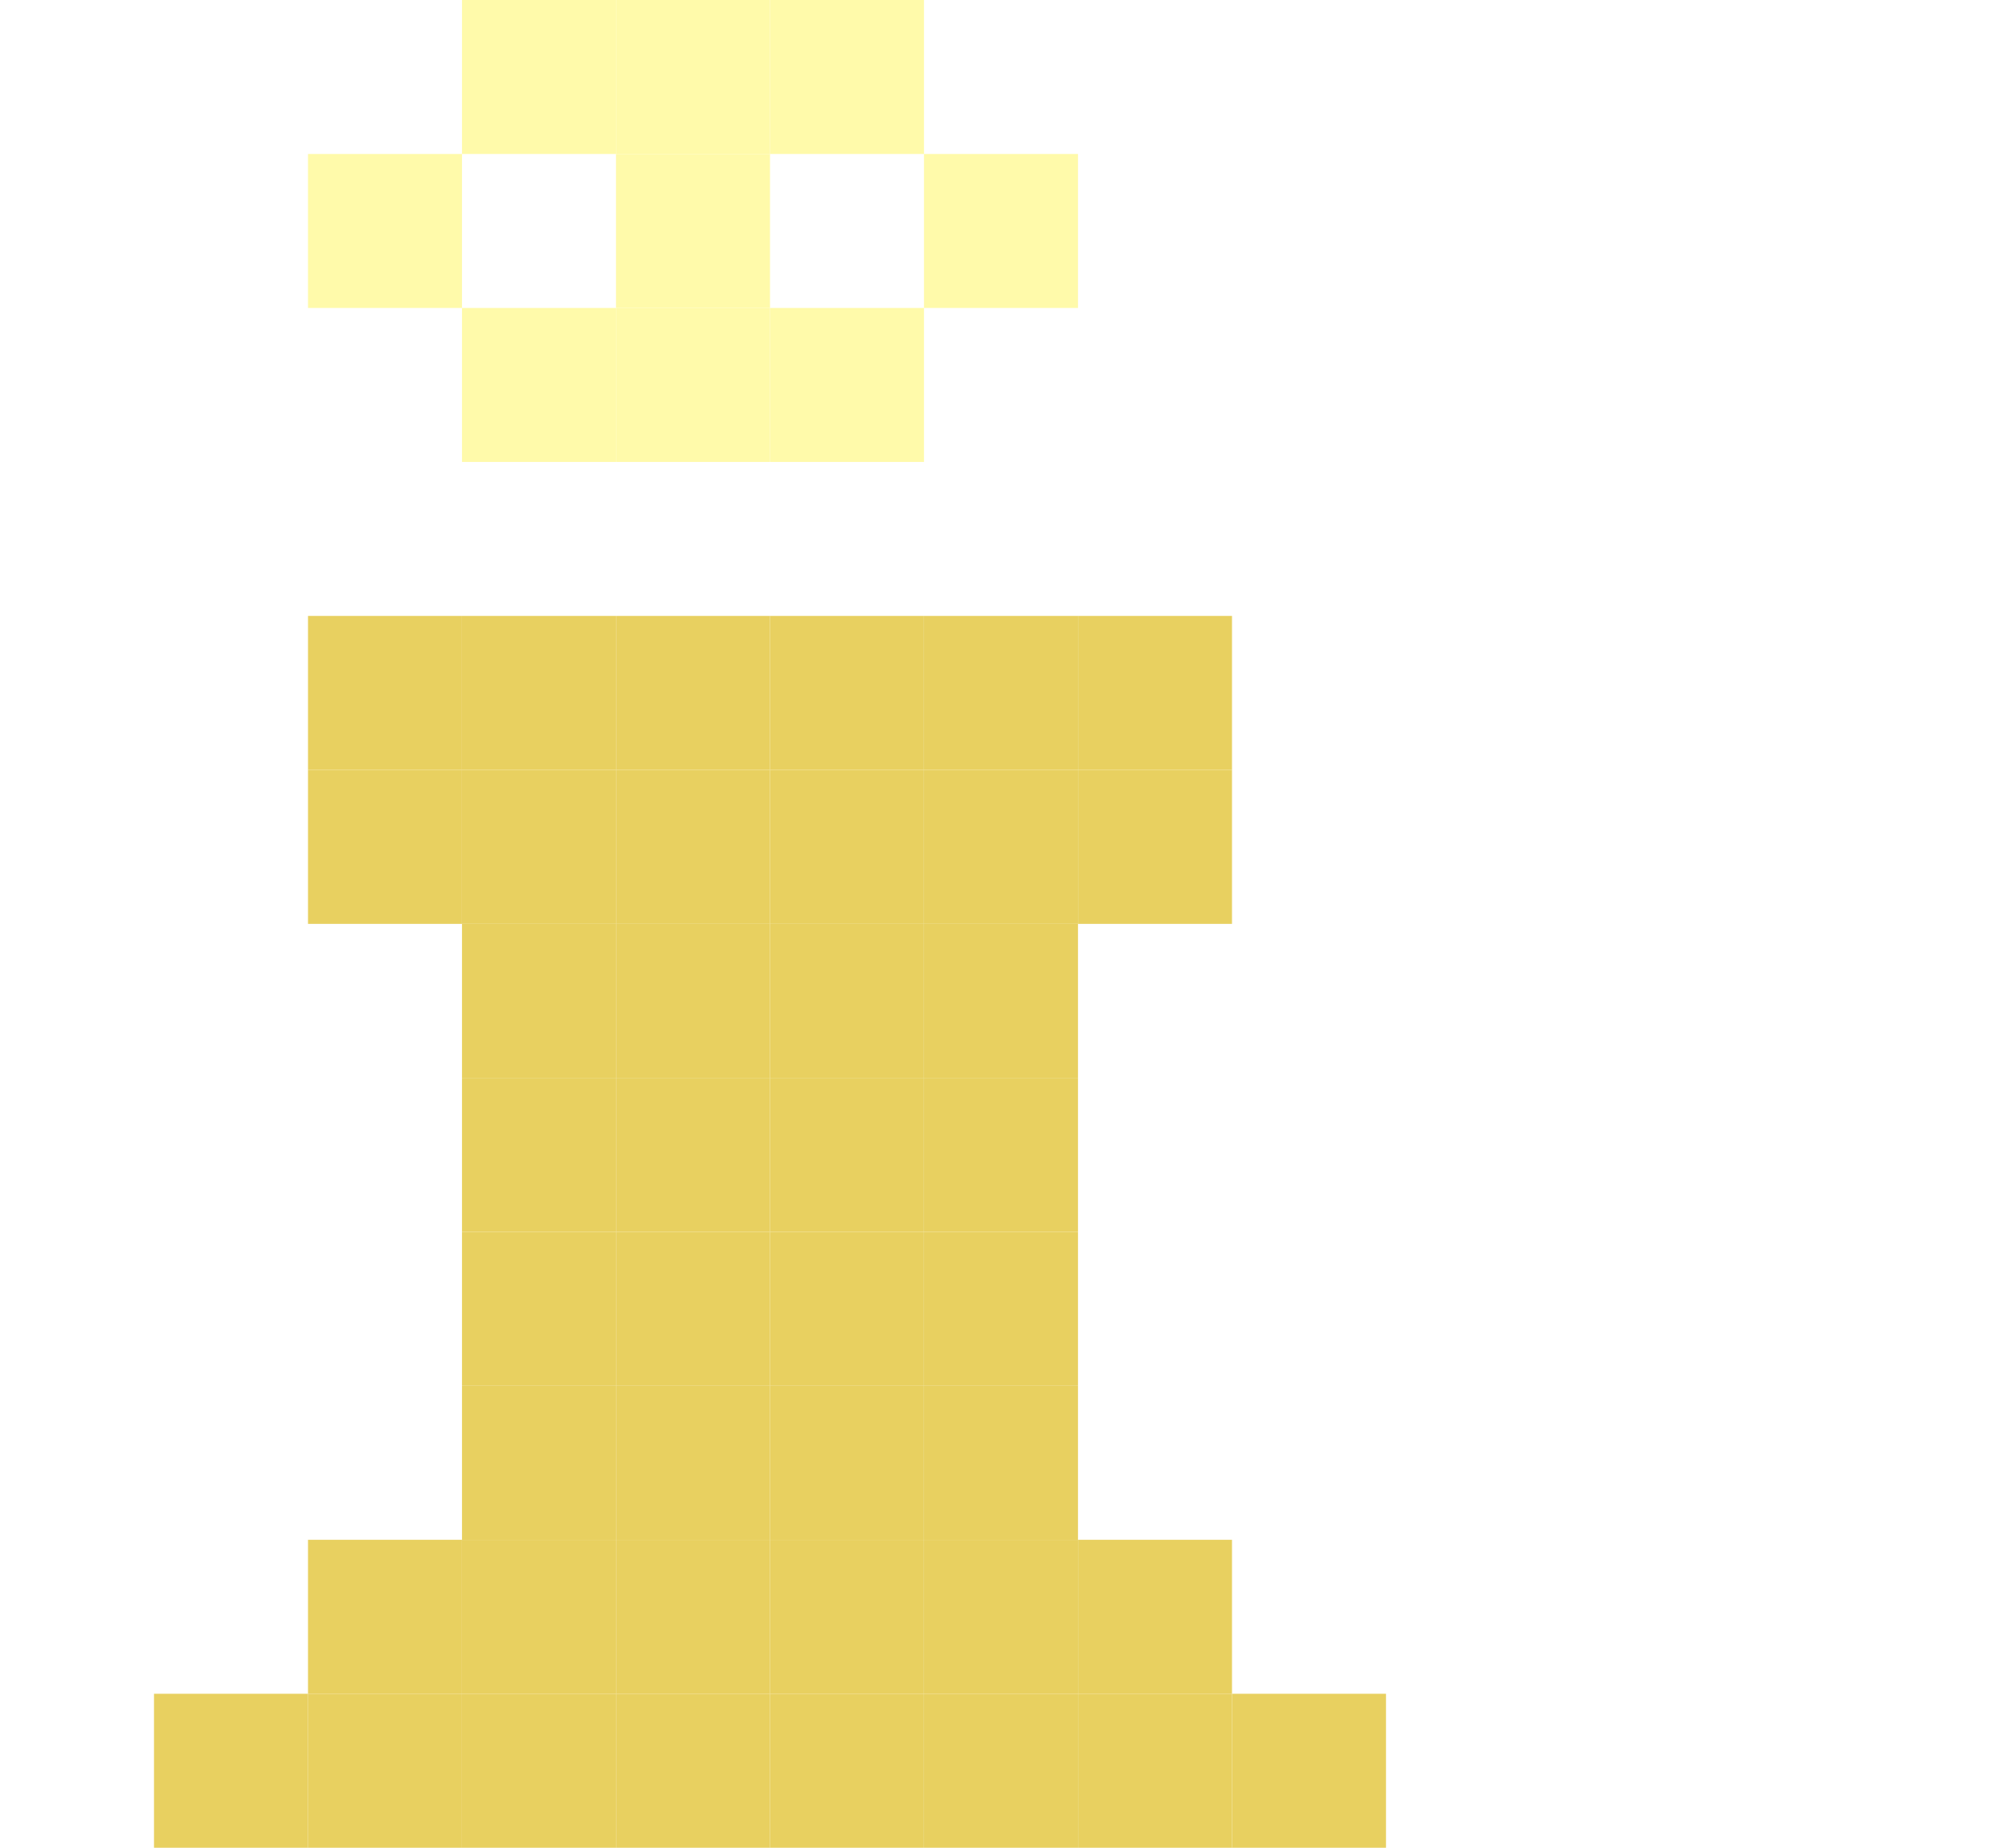
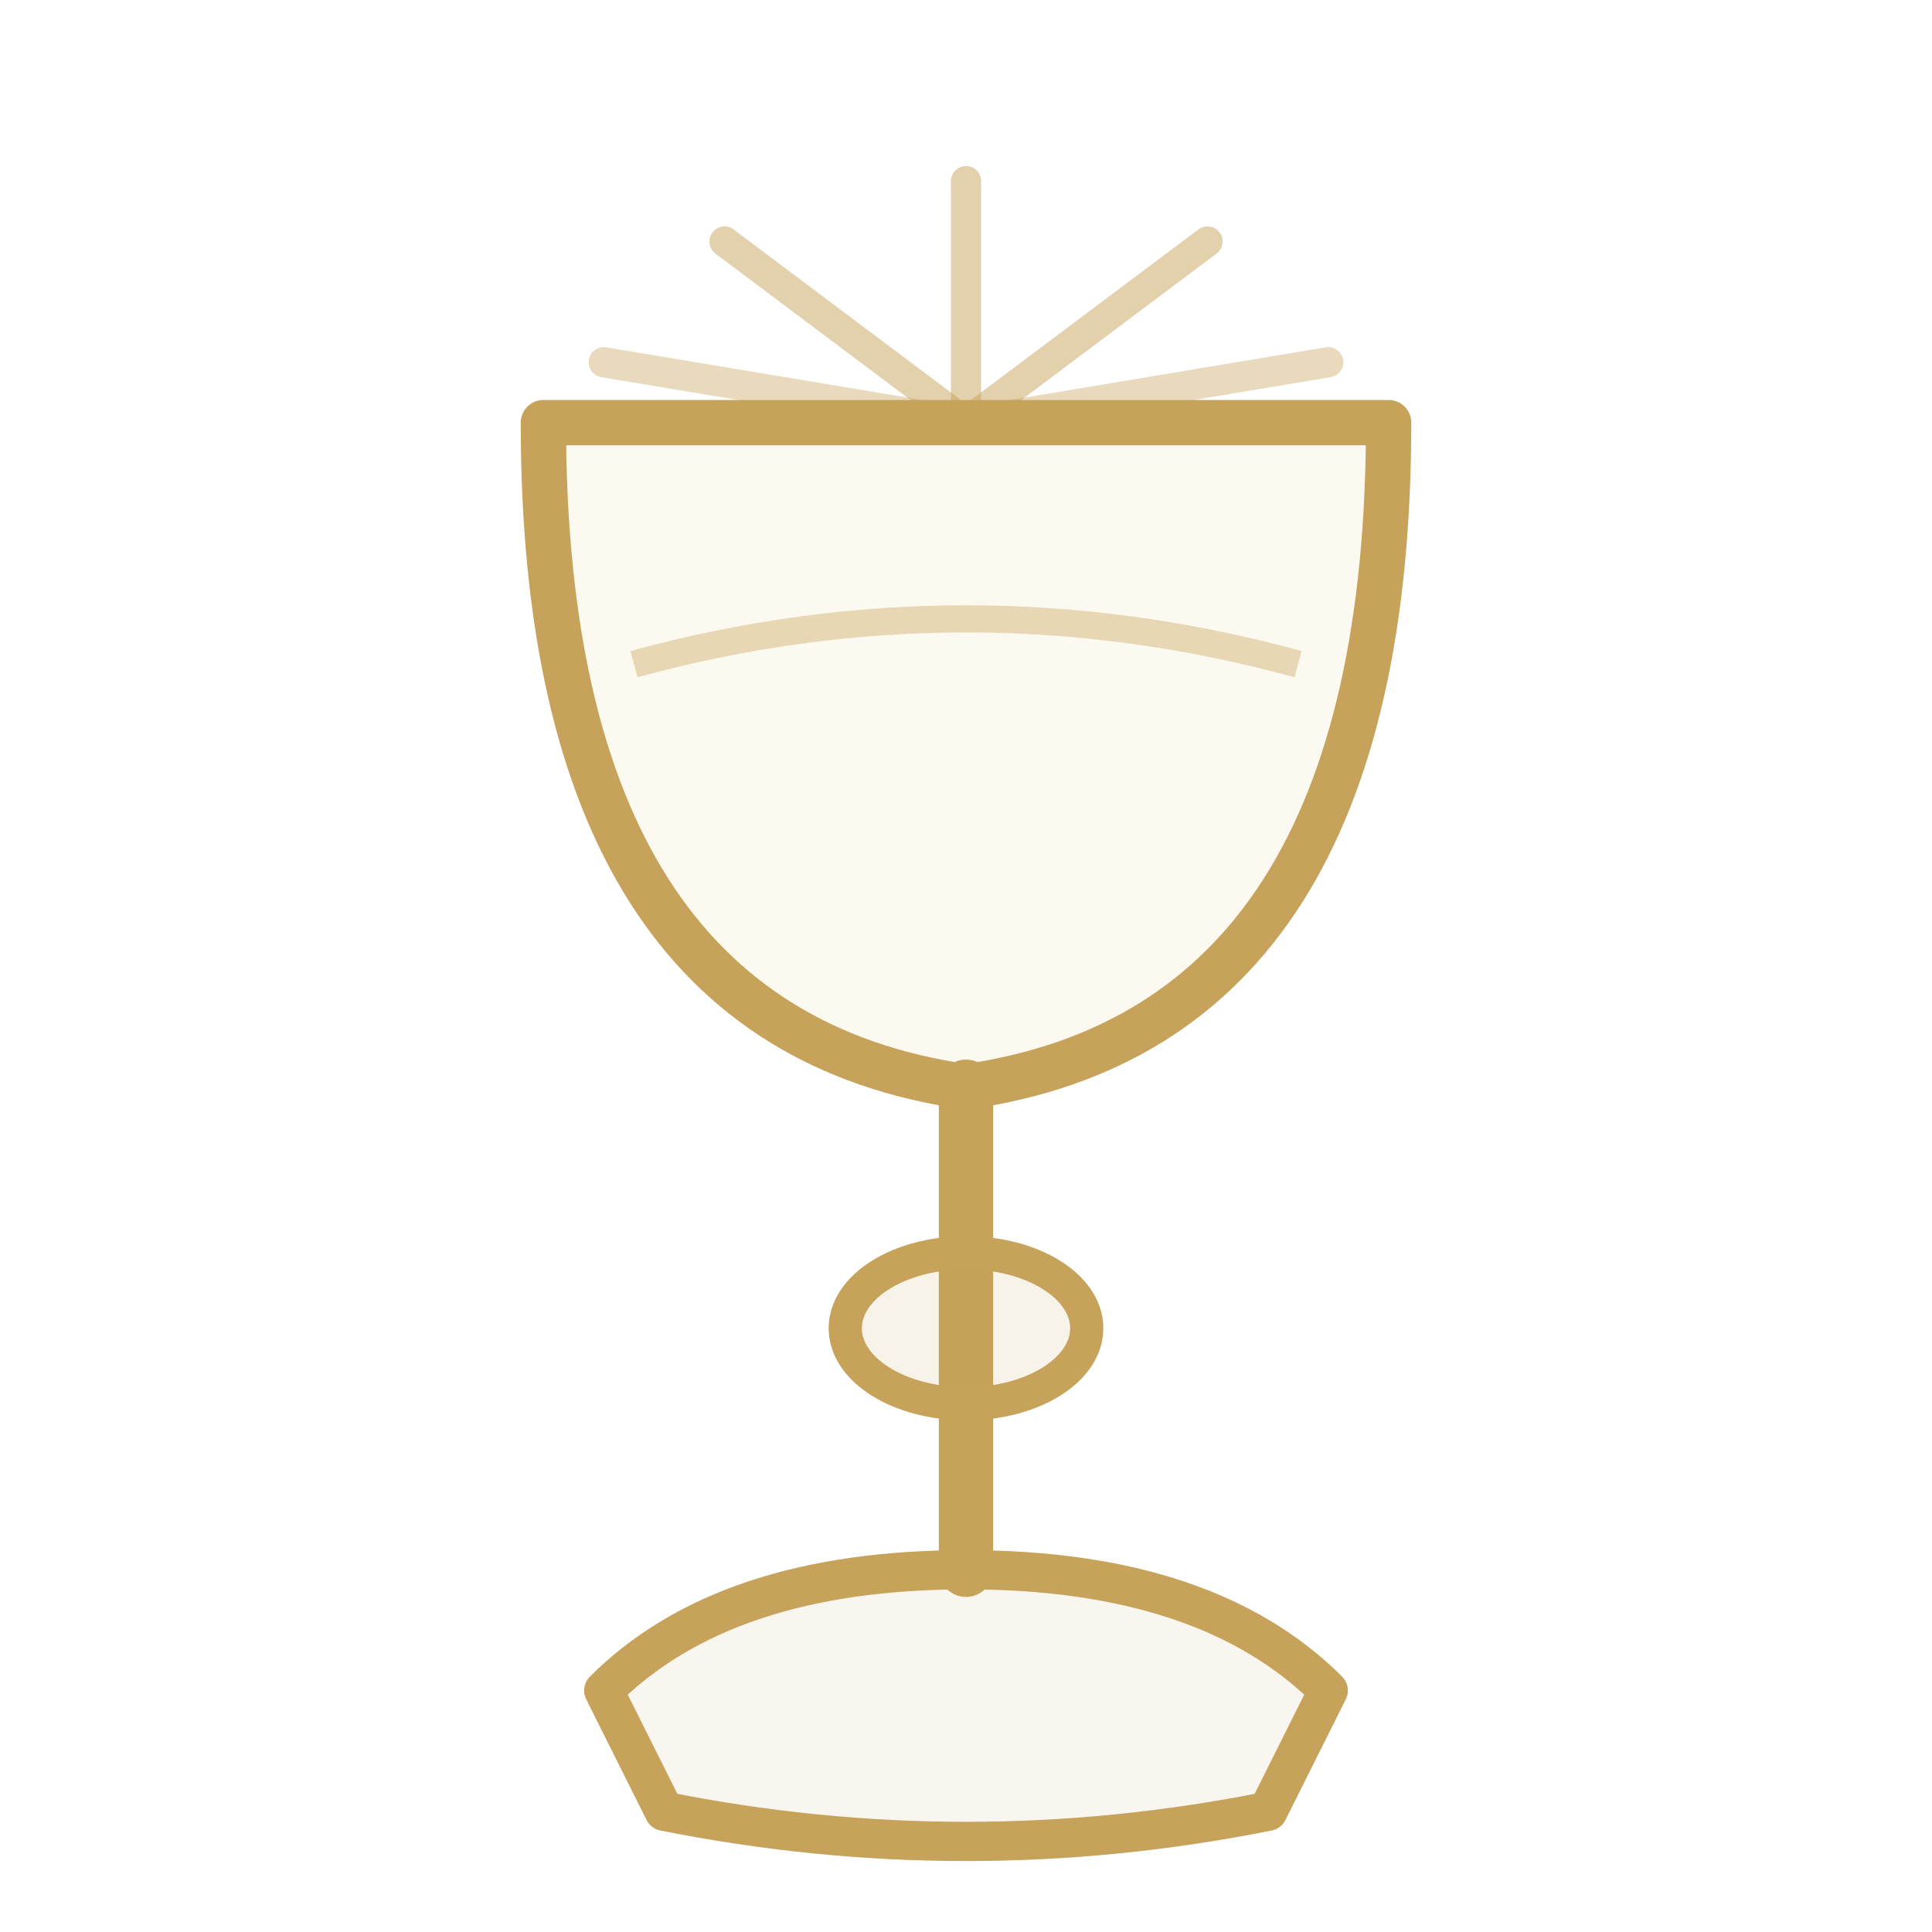
- <svg xmlns="http://www.w3.org/2000/svg" viewBox="0 0 117 108" width="117" height="108">
-   <rect x="27" y="0" width="9" height="9" fill="#fffaaa" />
-   <rect x="36" y="0" width="9" height="9" fill="#fffaaa" />
-   <rect x="45" y="0" width="9" height="9" fill="#fffaaa" />
-   <rect x="18" y="9" width="9" height="9" fill="#fffaaa" />
-   <rect x="36" y="9" width="9" height="9" fill="#fffaaa" />
-   <rect x="54" y="9" width="9" height="9" fill="#fffaaa" />
-   <rect x="27" y="18" width="9" height="9" fill="#fffaaa" />
-   <rect x="36" y="18" width="9" height="9" fill="#fffaaa" />
-   <rect x="45" y="18" width="9" height="9" fill="#fffaaa" />
-   <rect x="18" y="36" width="9" height="9" fill="#e8d060" />
-   <rect x="27" y="36" width="9" height="9" fill="#e8d060" />
-   <rect x="36" y="36" width="9" height="9" fill="#e8d060" />
-   <rect x="45" y="36" width="9" height="9" fill="#e8d060" />
-   <rect x="54" y="36" width="9" height="9" fill="#e8d060" />
-   <rect x="63" y="36" width="9" height="9" fill="#e8d060" />
-   <rect x="18" y="45" width="9" height="9" fill="#e8d060" />
-   <rect x="27" y="45" width="9" height="9" fill="#e8d060" />
-   <rect x="36" y="45" width="9" height="9" fill="#e8d060" />
-   <rect x="45" y="45" width="9" height="9" fill="#e8d060" />
-   <rect x="54" y="45" width="9" height="9" fill="#e8d060" />
-   <rect x="63" y="45" width="9" height="9" fill="#e8d060" />
-   <rect x="27" y="54" width="9" height="9" fill="#e8d060" />
-   <rect x="36" y="54" width="9" height="9" fill="#e8d060" />
-   <rect x="45" y="54" width="9" height="9" fill="#e8d060" />
-   <rect x="54" y="54" width="9" height="9" fill="#e8d060" />
-   <rect x="27" y="63" width="9" height="9" fill="#e8d060" />
-   <rect x="36" y="63" width="9" height="9" fill="#e8d060" />
-   <rect x="45" y="63" width="9" height="9" fill="#e8d060" />
-   <rect x="54" y="63" width="9" height="9" fill="#e8d060" />
-   <rect x="27" y="72" width="9" height="9" fill="#e8d060" />
-   <rect x="36" y="72" width="9" height="9" fill="#e8d060" />
-   <rect x="45" y="72" width="9" height="9" fill="#e8d060" />
-   <rect x="54" y="72" width="9" height="9" fill="#e8d060" />
-   <rect x="27" y="81" width="9" height="9" fill="#e8d060" />
-   <rect x="36" y="81" width="9" height="9" fill="#e8d060" />
-   <rect x="45" y="81" width="9" height="9" fill="#e8d060" />
-   <rect x="54" y="81" width="9" height="9" fill="#e8d060" />
-   <rect x="18" y="90" width="9" height="9" fill="#e8d060" />
-   <rect x="27" y="90" width="9" height="9" fill="#e8d060" />
-   <rect x="36" y="90" width="9" height="9" fill="#e8d060" />
-   <rect x="45" y="90" width="9" height="9" fill="#e8d060" />
-   <rect x="54" y="90" width="9" height="9" fill="#e8d060" />
-   <rect x="63" y="90" width="9" height="9" fill="#e8d060" />
-   <rect x="9" y="99" width="9" height="9" fill="#e8d060" />
-   <rect x="18" y="99" width="9" height="9" fill="#e8d060" />
-   <rect x="27" y="99" width="9" height="9" fill="#e8d060" />
-   <rect x="36" y="99" width="9" height="9" fill="#e8d060" />
-   <rect x="45" y="99" width="9" height="9" fill="#e8d060" />
-   <rect x="54" y="99" width="9" height="9" fill="#e8d060" />
-   <rect x="63" y="99" width="9" height="9" fill="#e8d060" />
-   <rect x="72" y="99" width="9" height="9" fill="#e8d060" />
+ <svg xmlns="http://www.w3.org/2000/svg" viewBox="0 0 64 64" width="64" height="64">
+   <line x1="32" y1="14" x2="32" y2="6" stroke="#c7a25a" stroke-width="1" stroke-linecap="round" opacity="0.5" />
+   <line x1="32" y1="14" x2="40" y2="8" stroke="#c7a25a" stroke-width="1" stroke-linecap="round" opacity="0.5" />
+   <line x1="32" y1="14" x2="24" y2="8" stroke="#c7a25a" stroke-width="1" stroke-linecap="round" opacity="0.5" />
+   <line x1="32" y1="14" x2="44" y2="12" stroke="#c7a25a" stroke-width="1" stroke-linecap="round" opacity="0.4" />
+   <line x1="32" y1="14" x2="20" y2="12" stroke="#c7a25a" stroke-width="1" stroke-linecap="round" opacity="0.4" />
+   <path d="M18,14 Q18,34 32,36 Q46,34 46,14 Z" fill="rgba(232,208,96,0.09)" stroke="#c7a25a" stroke-width="1.5" stroke-linejoin="round" />
+   <path d="M21,22 Q32,19 43,22" fill="none" stroke="#c7a25a" stroke-width="0.9" opacity="0.4" />
+   <line x1="32" y1="36" x2="32" y2="52" stroke="#c7a25a" stroke-width="1.8" stroke-linecap="round" />
+   <ellipse cx="32" cy="44" rx="4" ry="2.5" fill="rgba(199,162,90,0.13)" stroke="#c7a25a" stroke-width="1.1" />
+   <path d="M20,56 Q24,52 32,52 Q40,52 44,56 L42,60 Q32,62 22,60 Z" fill="rgba(199,162,90,0.1)" stroke="#c7a25a" stroke-width="1.3" stroke-linejoin="round" />
</svg>
